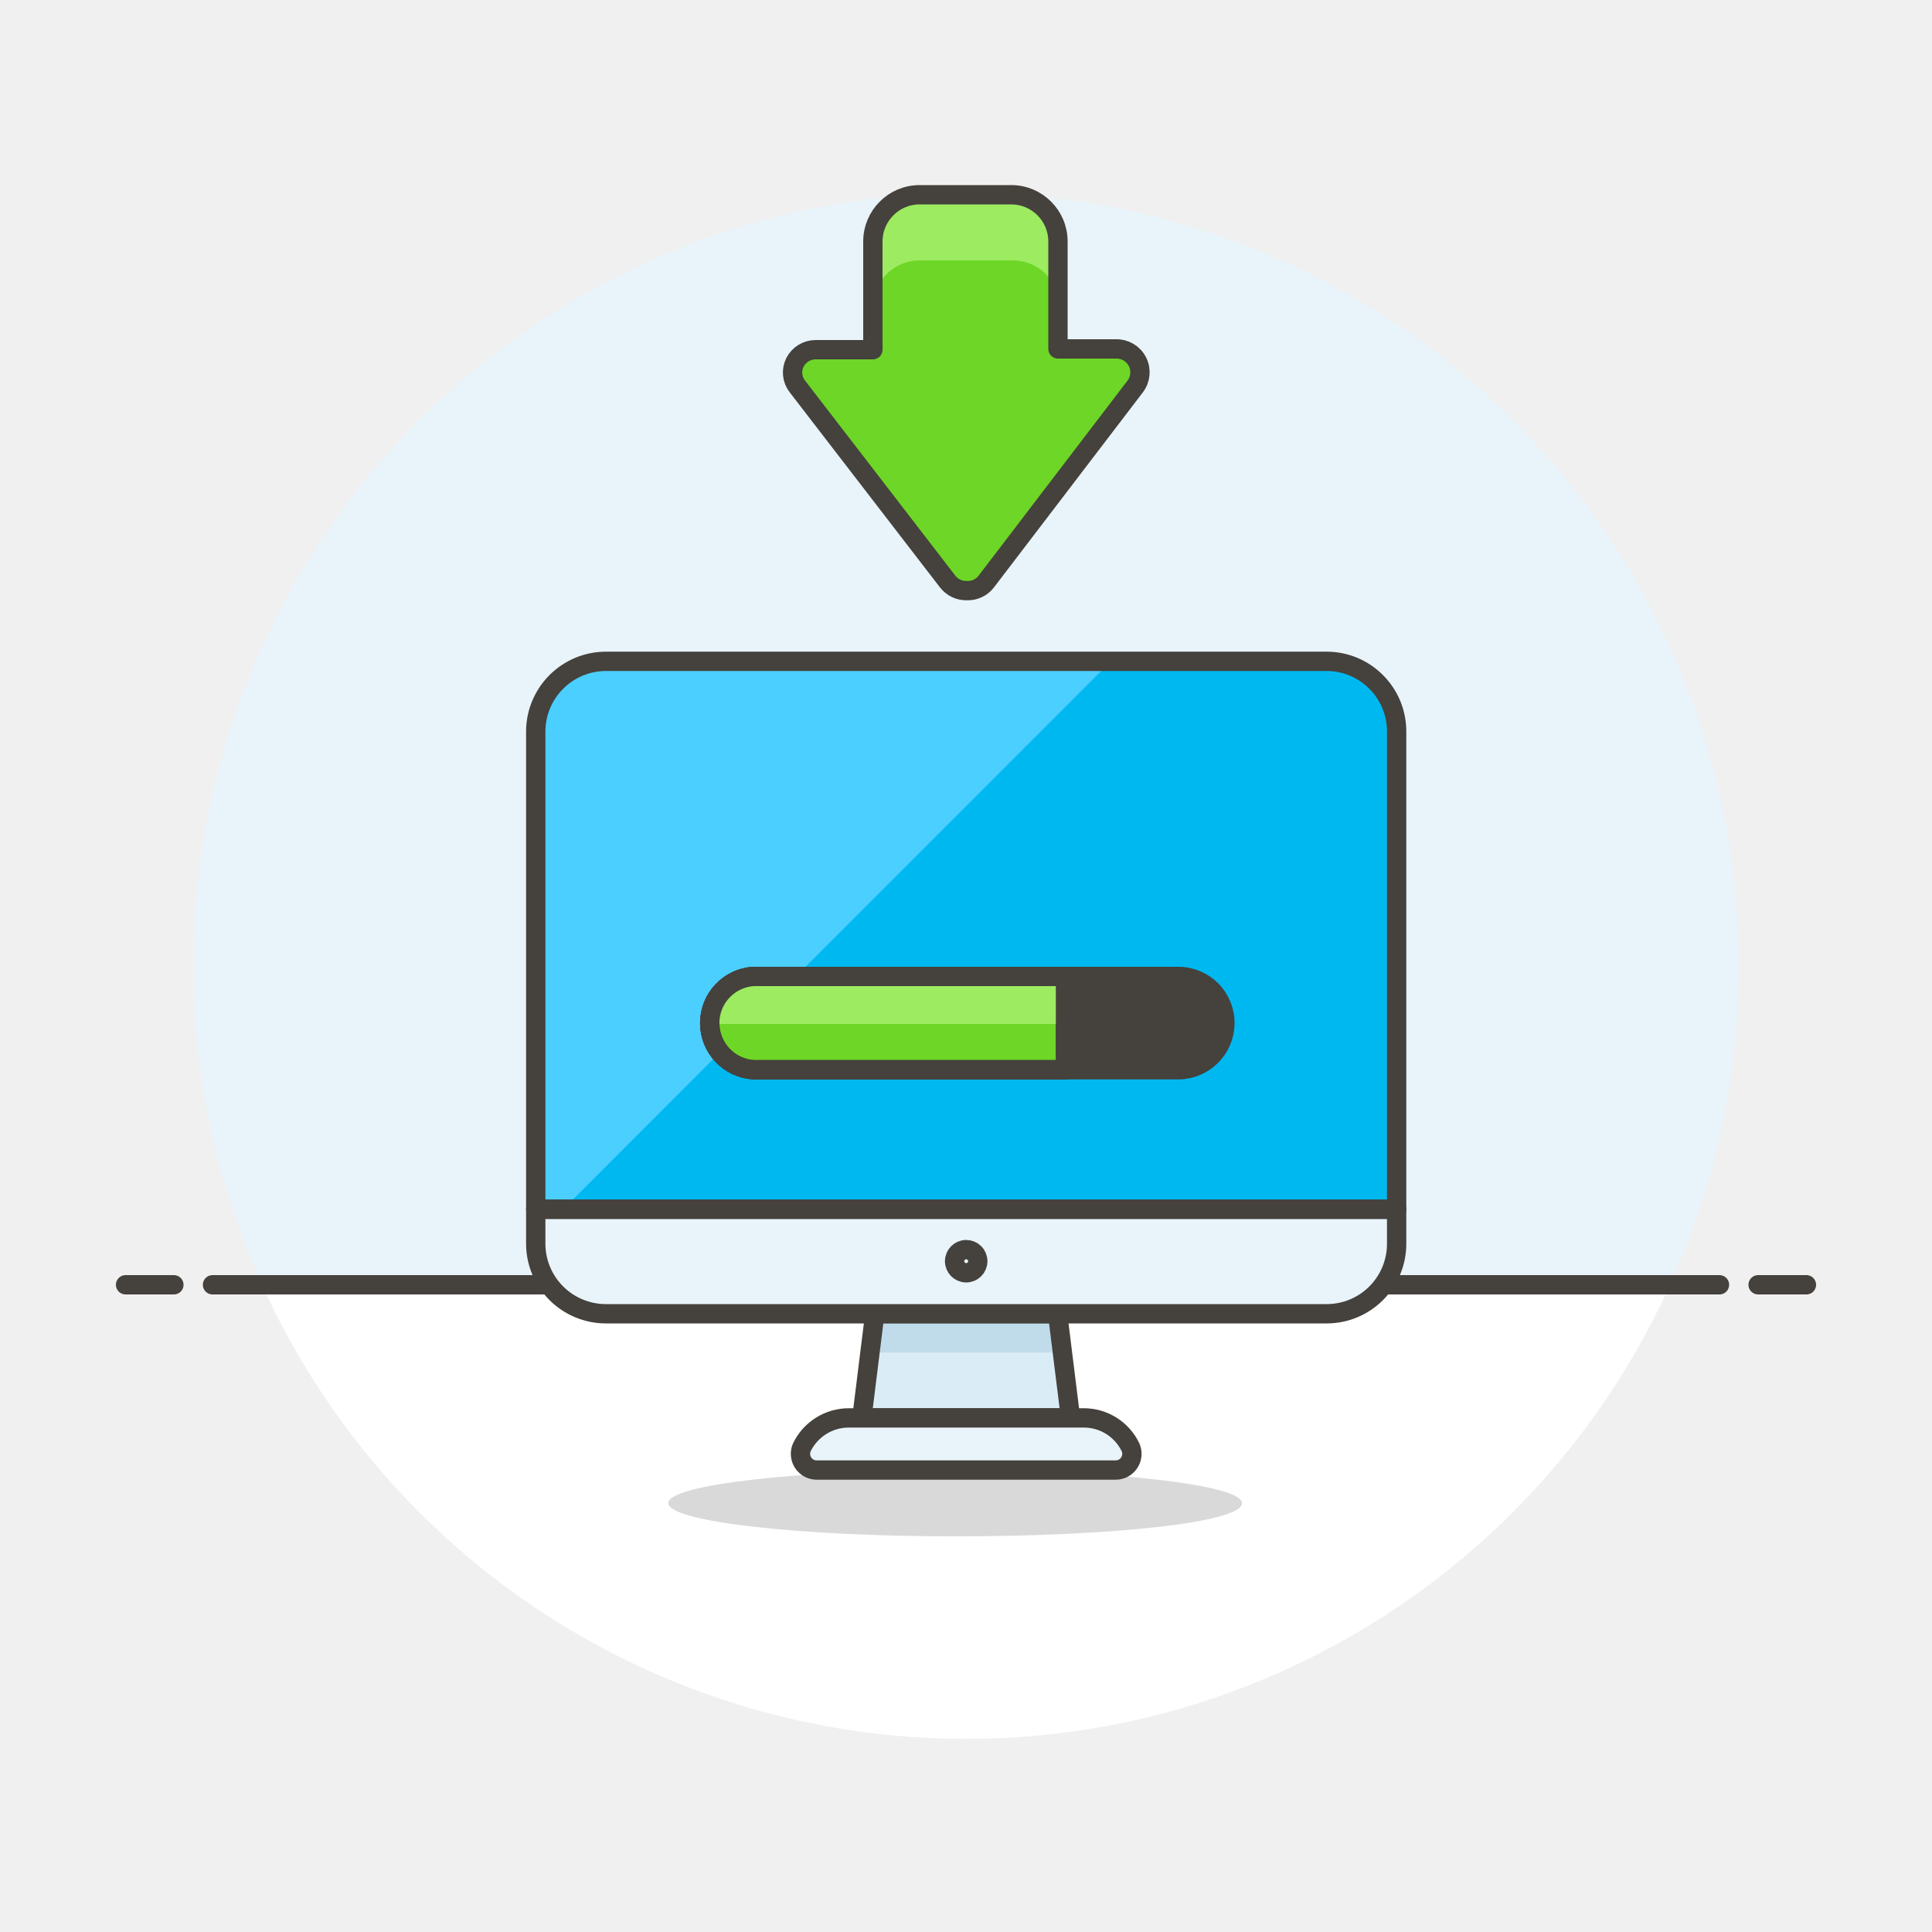
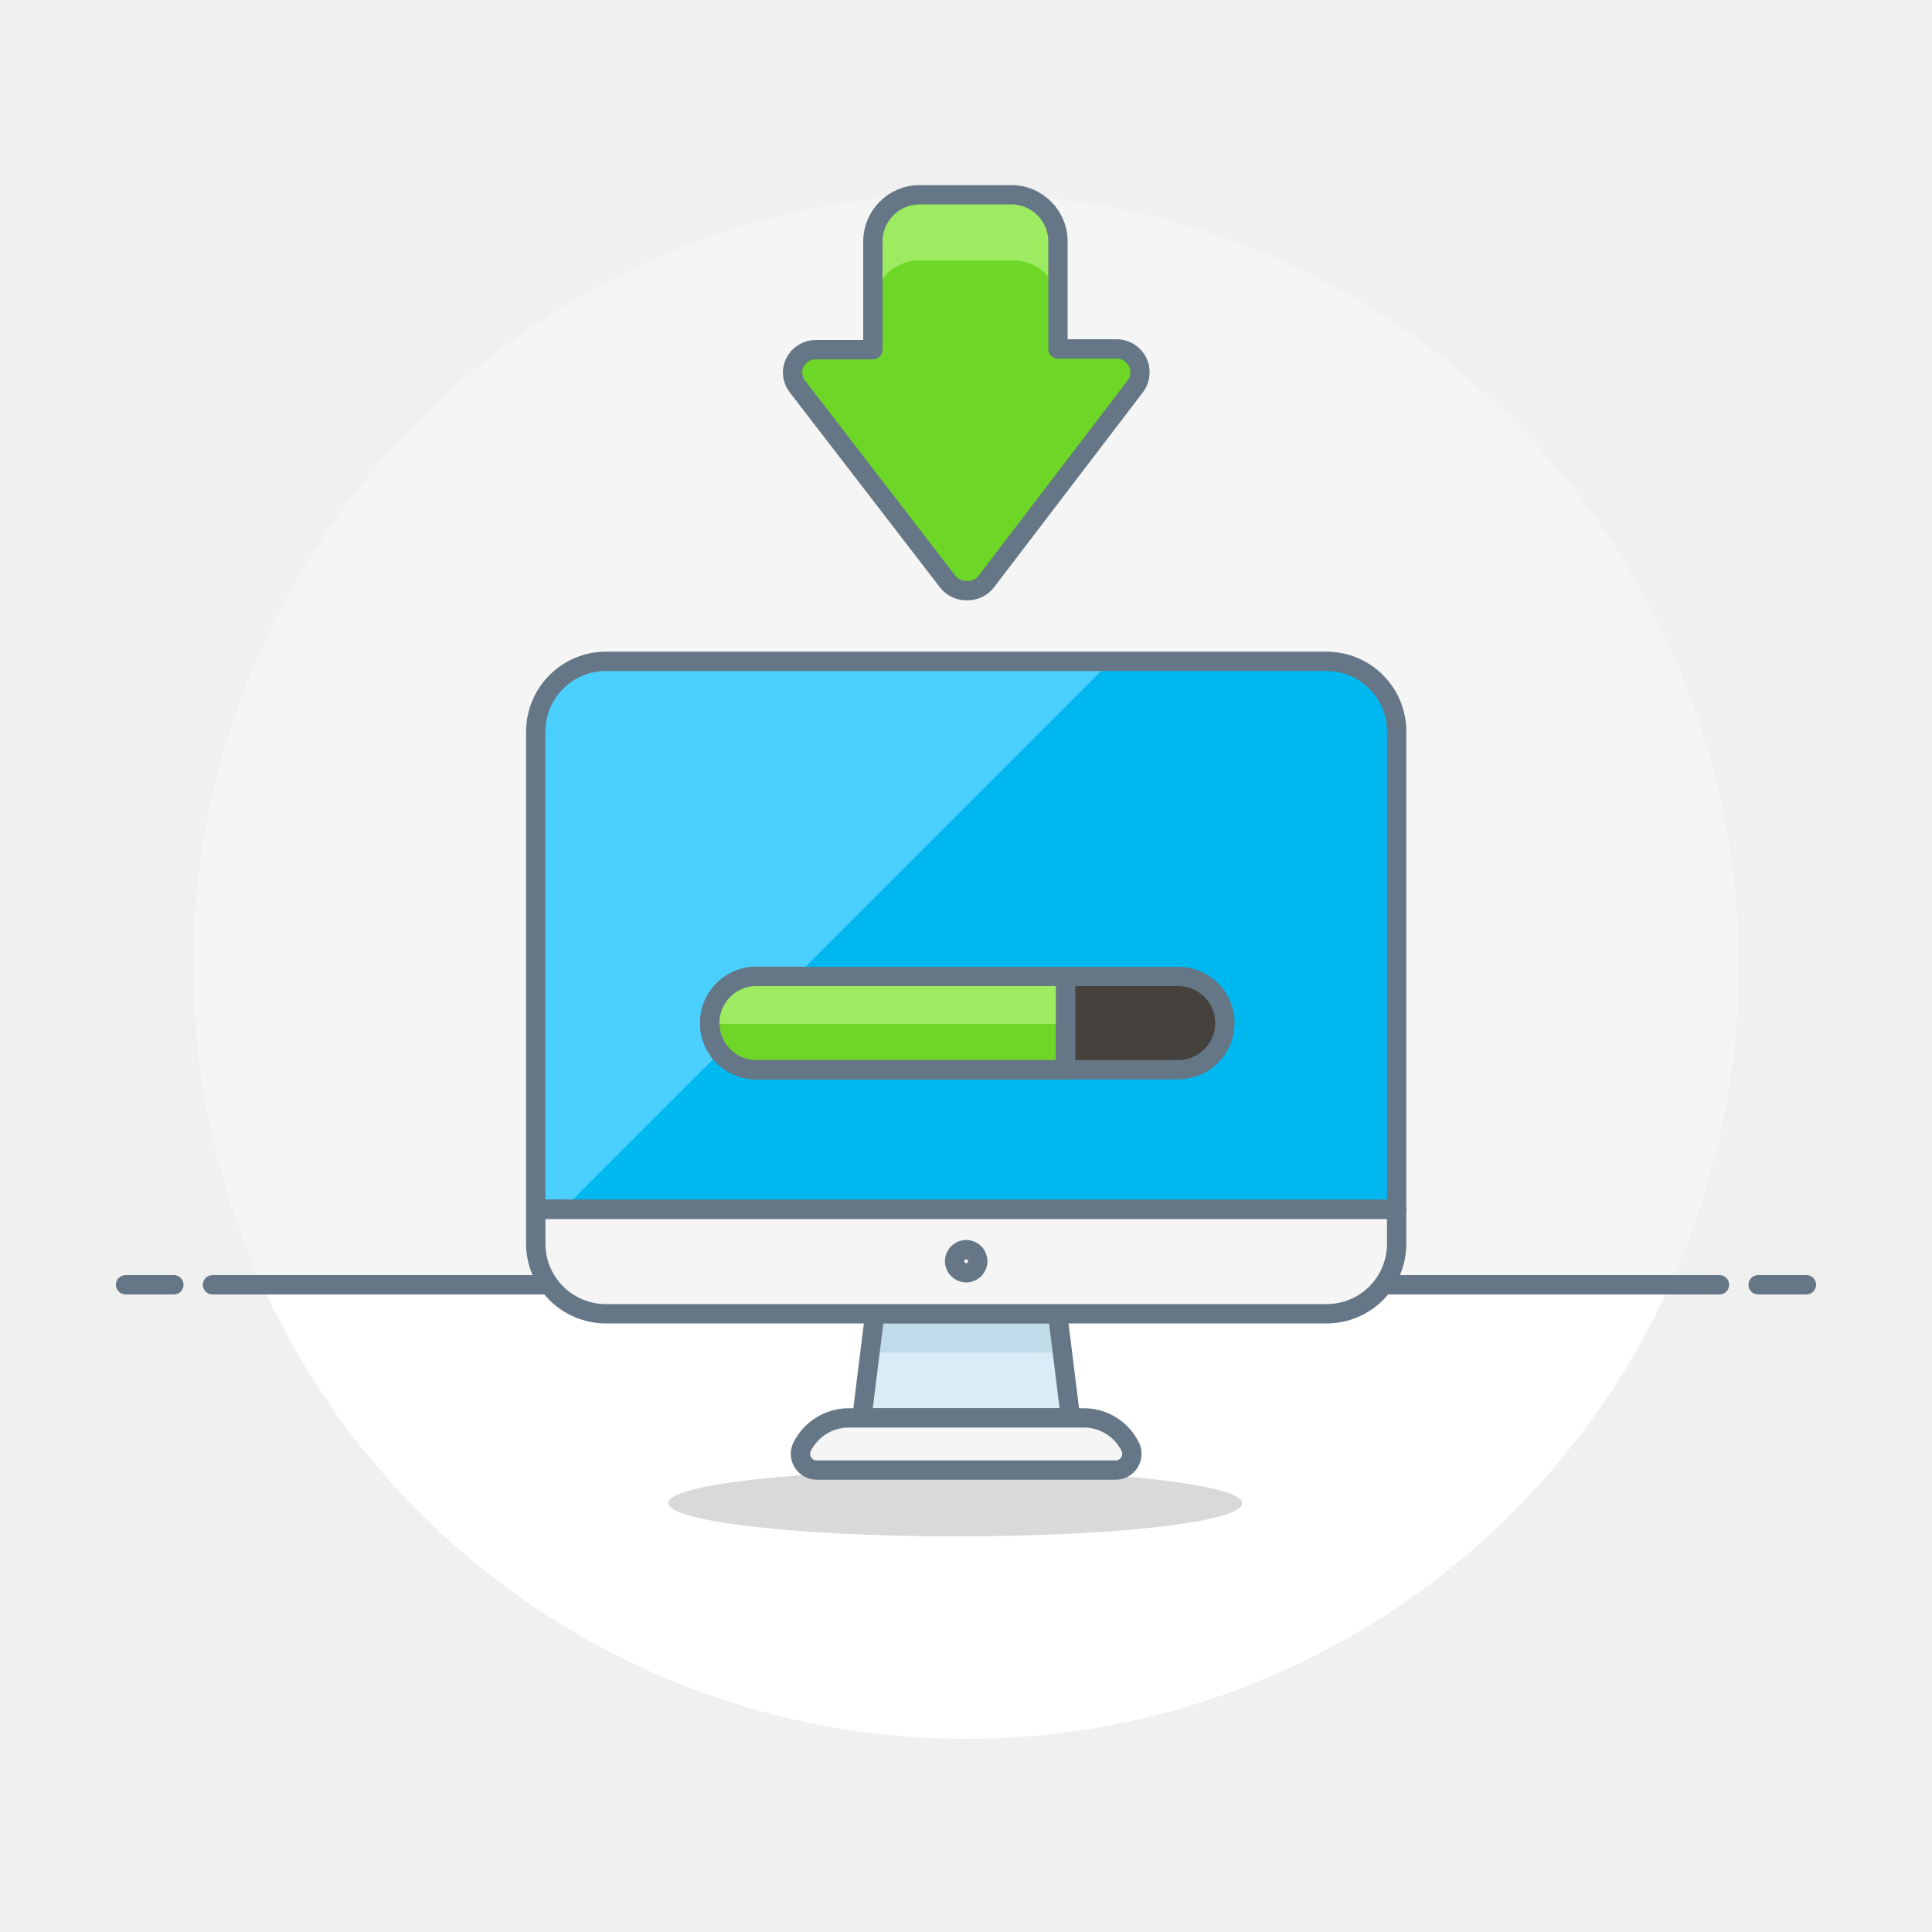
<svg xmlns="http://www.w3.org/2000/svg" id="Layer_1" data-name="Layer 1" viewBox="0 0 100 100">
  <defs>
-     <style>.cls-1,.cls-9{fill:#e8f4fa;}.cls-2{fill:#fff;}.cls-13,.cls-3{fill:none;}.cls-10,.cls-11,.cls-13,.cls-3,.cls-9{stroke:#45413c;stroke-linejoin:round;}.cls-3,.cls-9{stroke-linecap:round;}.cls-4{fill:#020202;opacity:0.15;}.cls-5{fill:#00b8f0;}.cls-6{fill:#4acfff;}.cls-7{fill:#daedf7;}.cls-8{fill:#c0dceb;}.cls-10{fill:#45413c;}.cls-11,.cls-14{fill:#6dd627;}.cls-12{fill:#9ceb60;}</style>
+     <style>.cls-1,.cls-9{fill:#f5f5f5;}.cls-2{fill:#fff;}.cls-13,.cls-3{fill:none;}.cls-10,.cls-11,.cls-13,.cls-3,.cls-9{stroke:#657786;stroke-linejoin:round;}.cls-3,.cls-9{stroke-linecap:round;}.cls-4{fill:#020202;opacity:0.15;}.cls-5{fill:#00b8f0;}.cls-6{fill:#4acfff;}.cls-7{fill:#daedf7;}.cls-8{fill:#c0dceb;}.cls-10{fill:#45413c;}.cls-11,.cls-14{fill:#6dd627;}.cls-12{fill:#9ceb60;}</style>
  </defs>
  <path class="cls-1" d="M90,50A40,40,0,1,0,13.56,66.5H86.44A39.85,39.85,0,0,0,90,50Z" />
  <path class="cls-2" d="M13.56,66.5a40,40,0,0,0,72.88,0Z" />
  <line class="cls-3" x1="11" y1="66.5" x2="89" y2="66.5" />
  <line class="cls-3" x1="6.5" y1="66.5" x2="9" y2="66.5" />
  <line class="cls-3" x1="91" y1="66.5" x2="93.5" y2="66.5" />
  <path class="cls-4" d="M64.29,77.8c0,1-6.65,1.72-14.85,1.72s-14.85-.77-14.85-1.72,6.65-1.71,14.85-1.71S64.29,76.86,64.29,77.8Z" />
  <path class="cls-5" d="M72.29,37.86a3.63,3.63,0,0,0-3.62-3.63H31.36a3.64,3.64,0,0,0-3.63,3.63V62.59H72.29Z" />
  <path class="cls-6" d="M57.5,34.23H31.36a3.64,3.64,0,0,0-3.63,3.63V62.59h1.42Z" />
  <polygon class="cls-7" points="55.41 73.39 44.61 73.39 45.28 67.99 54.74 67.99 55.41 73.39" />
  <polygon class="cls-8" points="54.99 70.01 45.03 70.01 45.28 67.99 54.74 67.99 54.99 70.01" />
  <polygon class="cls-3" points="55.41 73.39 44.61 73.39 45.28 67.99 54.74 67.99 55.41 73.39" />
  <path class="cls-9" d="M57.74,76.09H42.28a.84.84,0,0,1-.78-1.17,2.7,2.7,0,0,1,2.44-1.53H56.09a2.68,2.68,0,0,1,2.43,1.53A.84.84,0,0,1,57.74,76.09Z" />
  <path class="cls-9" d="M68.67,68a3.62,3.62,0,0,0,3.62-3.63V62.59H27.73v1.77A3.63,3.63,0,0,0,31.36,68Z" />
  <path class="cls-3" d="M72.29,37.86a3.63,3.63,0,0,0-3.62-3.63H31.36a3.64,3.64,0,0,0-3.63,3.63V62.59H72.29Z" />
  <path class="cls-3" d="M50.61,65.29a.6.6,0,1,1-.6-.61A.6.6,0,0,1,50.61,65.29Z" />
  <path class="cls-10" d="M63.4,53A2.42,2.42,0,0,1,61,55.37H39a2.42,2.42,0,0,1,0-4.83H61A2.41,2.41,0,0,1,63.4,53Z" />
  <path class="cls-11" d="M55.15,50.54H39a2.42,2.42,0,0,0,0,4.83H55.15Z" />
  <path class="cls-12" d="M55.15,50.54H39A2.41,2.41,0,0,0,36.62,53H55.15Z" />
  <path class="cls-13" d="M55.15,50.54H39a2.42,2.42,0,0,0,0,4.83H55.15Z" />
  <path class="cls-14" d="M42.22,18.1a1.2,1.2,0,0,0-1.08.67A1.17,1.17,0,0,0,41.27,20l7.78,10.1a1.21,1.21,0,0,0,1,.47,1.2,1.2,0,0,0,1-.47L58.76,20a1.21,1.21,0,0,0-1-1.94h-3V12.5a2.42,2.42,0,0,0-2.41-2.42H47.6a2.42,2.42,0,0,0-2.42,2.42v5.6Z" />
  <path class="cls-12" d="M47.6,13.48h4.83a2.41,2.41,0,0,1,2.41,2.42V12.5a2.42,2.42,0,0,0-2.41-2.42H47.6a2.42,2.42,0,0,0-2.42,2.42v3.4A2.42,2.42,0,0,1,47.6,13.48Z" />
  <path class="cls-13" d="M42.22,18.1a1.2,1.2,0,0,0-1.08.67A1.17,1.17,0,0,0,41.27,20l7.78,10.1a1.21,1.21,0,0,0,1,.47,1.2,1.2,0,0,0,1-.47L58.76,20a1.21,1.21,0,0,0-1-1.94h-3V12.5a2.42,2.42,0,0,0-2.41-2.42H47.6a2.42,2.42,0,0,0-2.42,2.42v5.6Z" />
</svg>
